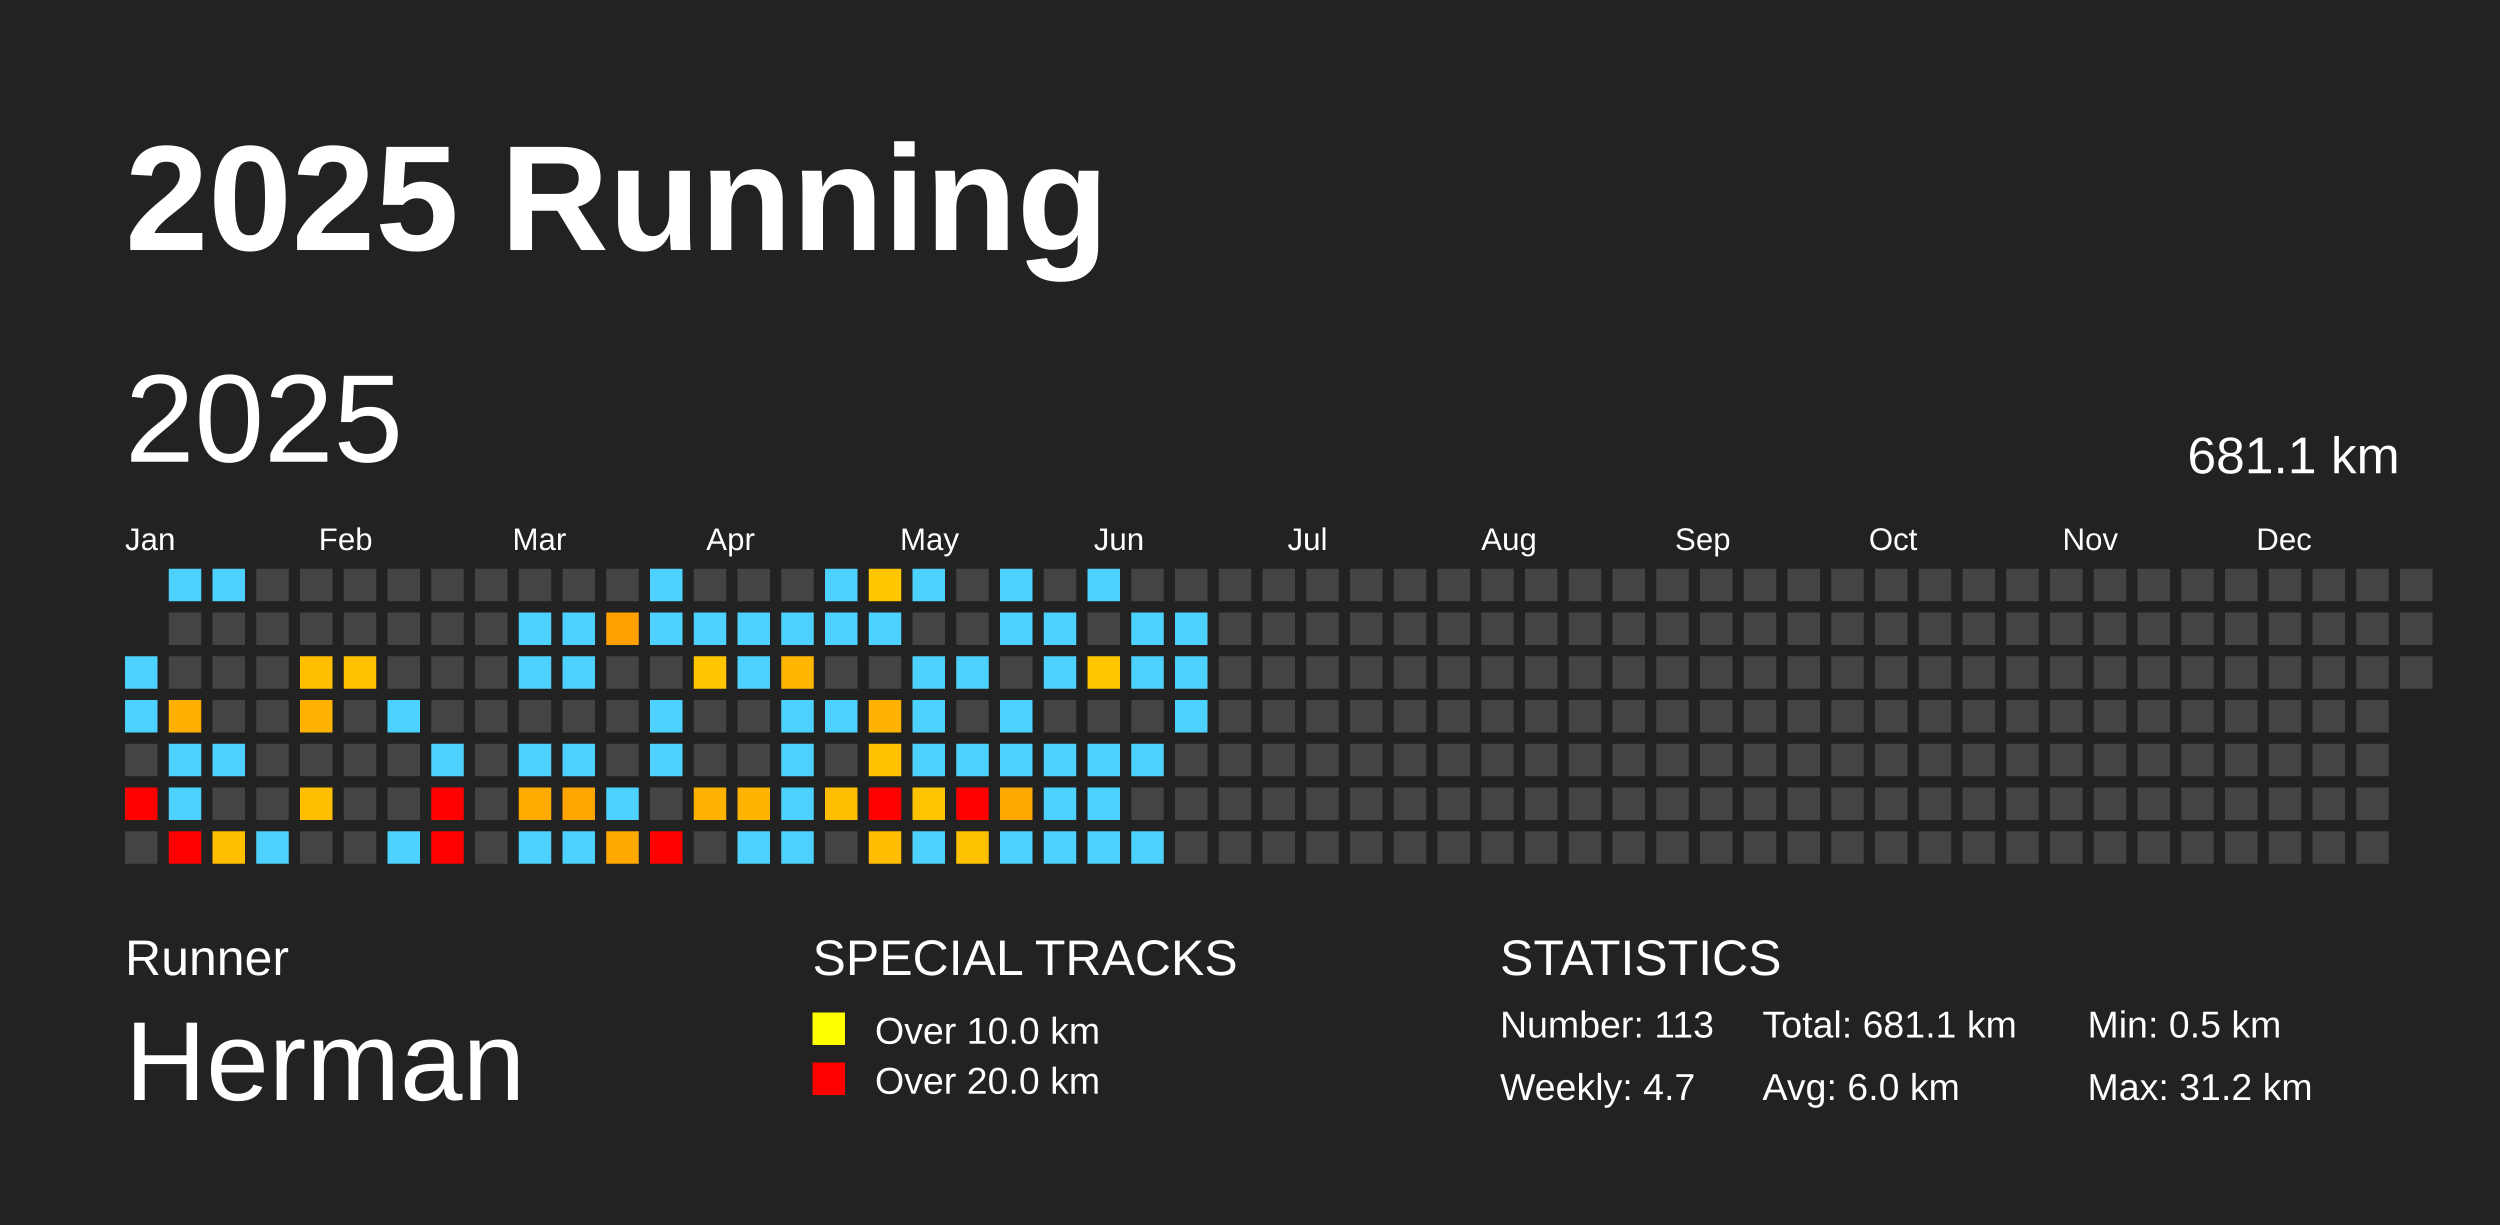
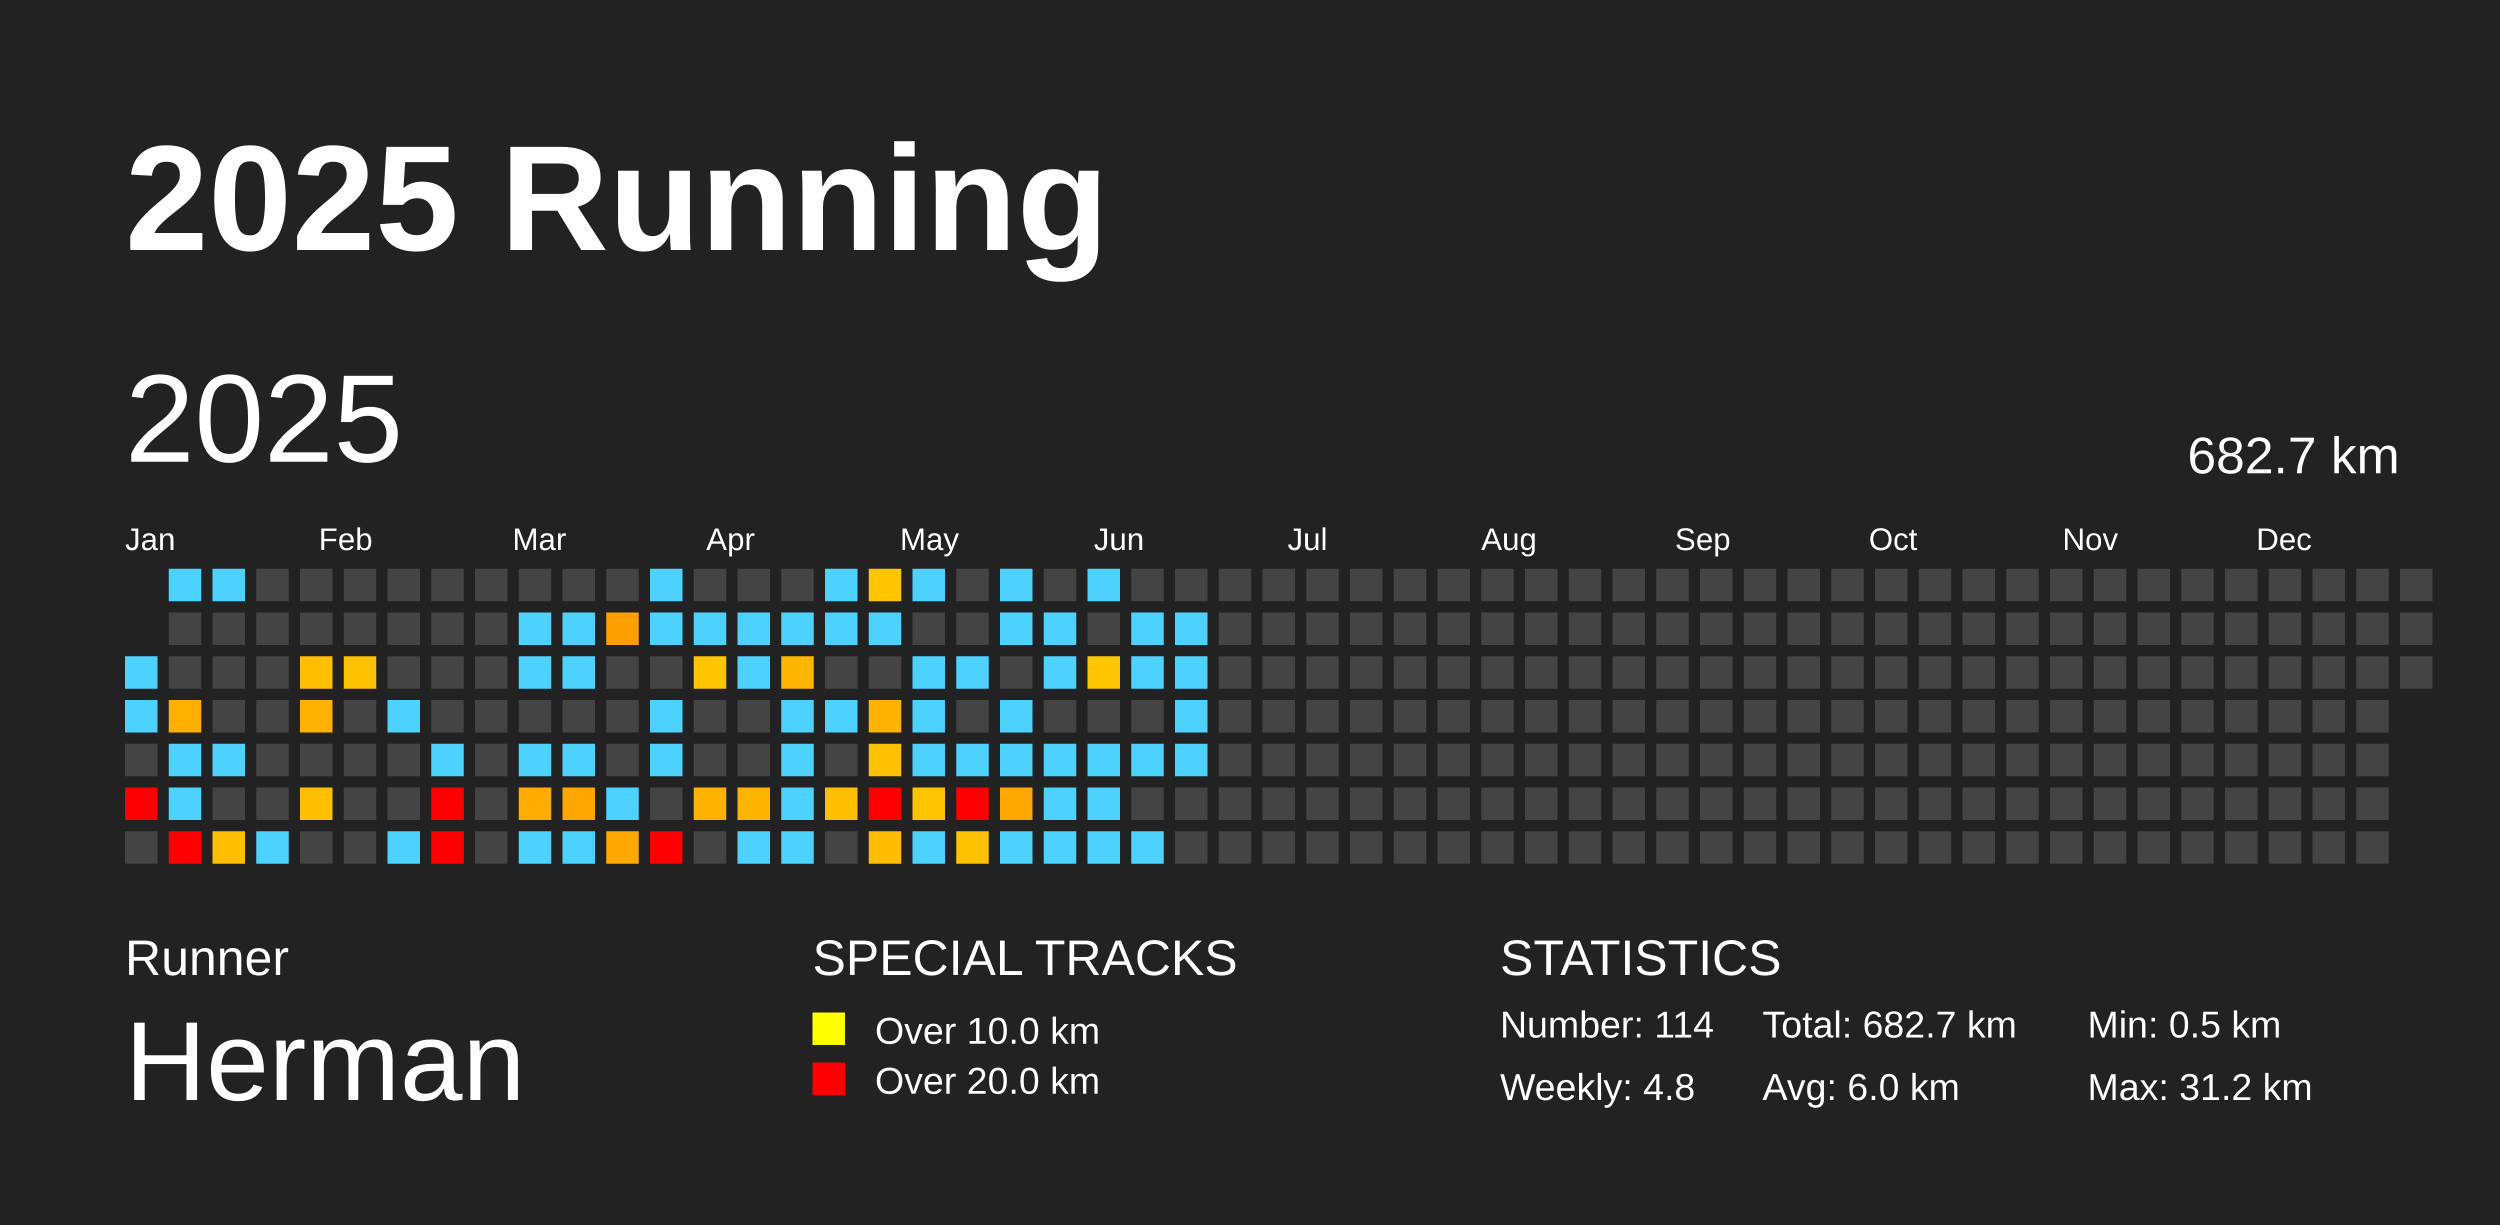
<svg xmlns="http://www.w3.org/2000/svg" baseProfile="full" height="98mm" version="1.1" viewBox="0,0,200,98" width="200mm">
  <defs />
  <rect fill="#222222" height="98" width="200" x="0" y="0" />
  <text fill="#FFFFFF" style="font-size:12px; font-family:Arial; font-weight:bold;" x="10" y="20">2025 Running</text>
  <text fill="#FFFFFF" style="font-size:4px; font-family:Arial" x="10" y="78">Runner</text>
  <text fill="#FFFFFF" style="font-size:9px; font-family:Arial" x="10" y="88">Herman</text>
  <text fill="#FFFFFF" style="font-size:4px; font-family:Arial" x="65" y="78">SPECIAL TRACKS</text>
  <rect fill="yellow" height="2.6" width="2.6" x="65" y="81" />
  <text fill="#FFFFFF" style="font-size:3px; font-family:Arial" x="70" y="83.5">Over 10.0 km</text>
  <rect fill="red" height="2.6" width="2.6" x="65" y="85" />
  <text fill="#FFFFFF" style="font-size:3px; font-family:Arial" x="70" y="87.5">Over 20.0 km</text>
  <text fill="#FFFFFF" style="font-size:4px; font-family:Arial" x="120" y="78">STATISTICS</text>
-   <text fill="#FFFFFF" style="font-size:3px; font-family:Arial" x="120" y="83">Number: 113</text>
-   <text fill="#FFFFFF" style="font-size:3px; font-family:Arial" x="120" y="88">Weekly: 4.7</text>
-   <text fill="#FFFFFF" style="font-size:3px; font-family:Arial" x="141" y="83">Total: 681.1 km</text>
+   <text fill="#FFFFFF" style="font-size:3px; font-family:Arial" x="120" y="83">Number: 114</text>
+   <text fill="#FFFFFF" style="font-size:3px; font-family:Arial" x="120" y="88">Weekly: 4.8</text>
+   <text fill="#FFFFFF" style="font-size:3px; font-family:Arial" x="141" y="83">Total: 682.7 km</text>
  <text fill="#FFFFFF" style="font-size:3px; font-family:Arial" x="141" y="88">Avg: 6.0 km</text>
  <text fill="#FFFFFF" style="font-size:3px; font-family:Arial" x="167" y="83">Min: 0.5 km</text>
  <text fill="#FFFFFF" style="font-size:3px; font-family:Arial" x="167" y="88">Max: 31.2 km</text>
  <text dominant-baseline="hanging" fill="#FFFFFF" style="font-size:10.0px; font-family:Arial;" x="10" y="30">2025</text>
-   <text dominant-baseline="hanging" fill="#FFFFFF" style="font-size:4.125px; font-family:Arial;" x="175" y="35">681.1 km</text>
+   <text dominant-baseline="hanging" fill="#FFFFFF" style="font-size:4.125px; font-family:Arial;" x="175" y="35">682.7 km</text>
  <text fill="#FFFFFF" style="font-size:2.5px; font-family:Arial" x="10.0" y="44">Jan</text>
  <text fill="#FFFFFF" style="font-size:2.5px; font-family:Arial" x="25.5" y="44">Feb</text>
  <text fill="#FFFFFF" style="font-size:2.5px; font-family:Arial" x="41.0" y="44">Mar</text>
  <text fill="#FFFFFF" style="font-size:2.5px; font-family:Arial" x="56.5" y="44">Apr</text>
  <text fill="#FFFFFF" style="font-size:2.5px; font-family:Arial" x="72.0" y="44">May</text>
  <text fill="#FFFFFF" style="font-size:2.5px; font-family:Arial" x="87.5" y="44">Jun</text>
  <text fill="#FFFFFF" style="font-size:2.5px; font-family:Arial" x="103.0" y="44">Jul</text>
  <text fill="#FFFFFF" style="font-size:2.5px; font-family:Arial" x="118.5" y="44">Aug</text>
  <text fill="#FFFFFF" style="font-size:2.5px; font-family:Arial" x="134.0" y="44">Sep</text>
  <text fill="#FFFFFF" style="font-size:2.5px; font-family:Arial" x="149.5" y="44">Oct</text>
  <text fill="#FFFFFF" style="font-size:2.5px; font-family:Arial" x="165.0" y="44">Nov</text>
  <text fill="#FFFFFF" style="font-size:2.5px; font-family:Arial" x="180.5" y="44">Dec</text>
  <rect fill="#4dd2ff" height="2.6" width="2.6" x="10.0" y="52.5" />
  <rect fill="#4dd2ff" height="2.6" width="2.6" x="10.0" y="56.0" />
  <rect fill="#444444" height="2.6" width="2.6" x="10.0" y="59.5" />
  <rect fill="red" height="2.6" width="2.6" x="10.0" y="63.0" />
  <rect fill="#444444" height="2.6" width="2.6" x="10.0" y="66.5" />
  <rect fill="#4dd2ff" height="2.6" width="2.6" x="13.5" y="45.5" />
  <rect fill="#444444" height="2.6" width="2.6" x="13.5" y="49.0" />
  <rect fill="#444444" height="2.6" width="2.6" x="13.5" y="52.5" />
  <rect fill="#ffaf00" height="2.6" width="2.6" x="13.5" y="56.0" />
  <rect fill="#4dd2ff" height="2.6" width="2.6" x="13.5" y="59.5" />
  <rect fill="#4dd2ff" height="2.6" width="2.6" x="13.5" y="63.0" />
  <rect fill="red" height="2.6" width="2.6" x="13.5" y="66.5" />
  <rect fill="#4dd2ff" height="2.6" width="2.6" x="17.0" y="45.5" />
  <rect fill="#444444" height="2.6" width="2.6" x="17.0" y="49.0" />
  <rect fill="#444444" height="2.6" width="2.6" x="17.0" y="52.5" />
  <rect fill="#444444" height="2.6" width="2.6" x="17.0" y="56.0" />
  <rect fill="#4dd2ff" height="2.6" width="2.6" x="17.0" y="59.5" />
  <rect fill="#444444" height="2.6" width="2.6" x="17.0" y="63.0" />
  <rect fill="#ffbe00" height="2.6" width="2.6" x="17.0" y="66.5" />
  <rect fill="#444444" height="2.6" width="2.6" x="20.5" y="45.5" />
  <rect fill="#444444" height="2.6" width="2.6" x="20.5" y="49.0" />
  <rect fill="#444444" height="2.6" width="2.6" x="20.5" y="52.5" />
  <rect fill="#444444" height="2.6" width="2.6" x="20.5" y="56.0" />
  <rect fill="#444444" height="2.6" width="2.6" x="20.5" y="59.5" />
  <rect fill="#444444" height="2.6" width="2.6" x="20.5" y="63.0" />
  <rect fill="#4dd2ff" height="2.6" width="2.6" x="20.5" y="66.5" />
  <rect fill="#444444" height="2.6" width="2.6" x="24.0" y="45.5" />
  <rect fill="#444444" height="2.6" width="2.6" x="24.0" y="49.0" />
  <rect fill="#ffbf00" height="2.6" width="2.6" x="24.0" y="52.5" />
  <rect fill="#ffb300" height="2.6" width="2.6" x="24.0" y="56.0" />
  <rect fill="#444444" height="2.6" width="2.6" x="24.0" y="59.5" />
  <rect fill="#ffbf00" height="2.6" width="2.6" x="24.0" y="63.0" />
  <rect fill="#444444" height="2.6" width="2.6" x="24.0" y="66.5" />
  <rect fill="#444444" height="2.6" width="2.6" x="27.5" y="45.5" />
  <rect fill="#444444" height="2.6" width="2.6" x="27.5" y="49.0" />
  <rect fill="#ffc100" height="2.6" width="2.6" x="27.5" y="52.5" />
  <rect fill="#444444" height="2.6" width="2.6" x="27.5" y="56.0" />
  <rect fill="#444444" height="2.6" width="2.6" x="27.5" y="59.5" />
  <rect fill="#444444" height="2.6" width="2.6" x="27.5" y="63.0" />
  <rect fill="#444444" height="2.6" width="2.6" x="27.5" y="66.5" />
  <rect fill="#444444" height="2.6" width="2.6" x="31.0" y="45.5" />
  <rect fill="#444444" height="2.6" width="2.6" x="31.0" y="49.0" />
  <rect fill="#444444" height="2.6" width="2.6" x="31.0" y="52.5" />
  <rect fill="#4dd2ff" height="2.6" width="2.6" x="31.0" y="56.0" />
  <rect fill="#444444" height="2.6" width="2.6" x="31.0" y="59.5" />
  <rect fill="#444444" height="2.6" width="2.6" x="31.0" y="63.0" />
  <rect fill="#4dd2ff" height="2.6" width="2.6" x="31.0" y="66.5" />
  <rect fill="#444444" height="2.6" width="2.6" x="34.5" y="45.5" />
  <rect fill="#444444" height="2.6" width="2.6" x="34.5" y="49.0" />
  <rect fill="#444444" height="2.6" width="2.6" x="34.5" y="52.5" />
  <rect fill="#444444" height="2.6" width="2.6" x="34.5" y="56.0" />
  <rect fill="#4dd2ff" height="2.6" width="2.6" x="34.5" y="59.5" />
  <rect fill="red" height="2.6" width="2.6" x="34.5" y="63.0" />
  <rect fill="red" height="2.6" width="2.6" x="34.5" y="66.5" />
  <rect fill="#444444" height="2.6" width="2.6" x="38.0" y="45.5" />
  <rect fill="#444444" height="2.6" width="2.6" x="38.0" y="49.0" />
  <rect fill="#444444" height="2.6" width="2.6" x="38.0" y="52.5" />
  <rect fill="#444444" height="2.6" width="2.6" x="38.0" y="56.0" />
  <rect fill="#444444" height="2.6" width="2.6" x="38.0" y="59.5" />
  <rect fill="#444444" height="2.6" width="2.6" x="38.0" y="63.0" />
  <rect fill="#444444" height="2.6" width="2.6" x="38.0" y="66.5" />
  <rect fill="#444444" height="2.6" width="2.6" x="41.5" y="45.5" />
  <rect fill="#4dd2ff" height="2.6" width="2.6" x="41.5" y="49.0" />
  <rect fill="#4dd2ff" height="2.6" width="2.6" x="41.5" y="52.5" />
  <rect fill="#444444" height="2.6" width="2.6" x="41.5" y="56.0" />
  <rect fill="#4dd2ff" height="2.6" width="2.6" x="41.5" y="59.5" />
  <rect fill="#ffab00" height="2.6" width="2.6" x="41.5" y="63.0" />
  <rect fill="#4dd2ff" height="2.6" width="2.6" x="41.5" y="66.5" />
  <rect fill="#444444" height="2.6" width="2.6" x="45.0" y="45.5" />
  <rect fill="#4dd2ff" height="2.6" width="2.6" x="45.0" y="49.0" />
  <rect fill="#4dd2ff" height="2.6" width="2.6" x="45.0" y="52.5" />
  <rect fill="#444444" height="2.6" width="2.6" x="45.0" y="56.0" />
  <rect fill="#4dd2ff" height="2.6" width="2.6" x="45.0" y="59.5" />
  <rect fill="#ffa600" height="2.6" width="2.6" x="45.0" y="63.0" />
  <rect fill="#4dd2ff" height="2.6" width="2.6" x="45.0" y="66.5" />
  <rect fill="#444444" height="2.6" width="2.6" x="48.5" y="45.5" />
  <rect fill="#ff9f00" height="2.6" width="2.6" x="48.5" y="49.0" />
  <rect fill="#444444" height="2.6" width="2.6" x="48.5" y="52.5" />
  <rect fill="#444444" height="2.6" width="2.6" x="48.5" y="56.0" />
  <rect fill="#444444" height="2.6" width="2.6" x="48.5" y="59.5" />
  <rect fill="#4dd2ff" height="2.6" width="2.6" x="48.5" y="63.0" />
  <rect fill="#ffa800" height="2.6" width="2.6" x="48.5" y="66.5" />
  <rect fill="#4dd2ff" height="2.6" width="2.6" x="52.0" y="45.5" />
  <rect fill="#4dd2ff" height="2.6" width="2.6" x="52.0" y="49.0" />
  <rect fill="#444444" height="2.6" width="2.6" x="52.0" y="52.5" />
  <rect fill="#4dd2ff" height="2.6" width="2.6" x="52.0" y="56.0" />
  <rect fill="#4dd2ff" height="2.6" width="2.6" x="52.0" y="59.5" />
  <rect fill="#444444" height="2.6" width="2.6" x="52.0" y="63.0" />
  <rect fill="red" height="2.6" width="2.6" x="52.0" y="66.5" />
  <rect fill="#444444" height="2.6" width="2.6" x="55.5" y="45.5" />
  <rect fill="#4dd2ff" height="2.6" width="2.6" x="55.5" y="49.0" />
  <rect fill="#ffc500" height="2.6" width="2.6" x="55.5" y="52.5" />
  <rect fill="#444444" height="2.6" width="2.6" x="55.5" y="56.0" />
  <rect fill="#444444" height="2.6" width="2.6" x="55.5" y="59.5" />
  <rect fill="#ffb300" height="2.6" width="2.6" x="55.5" y="63.0" />
  <rect fill="#444444" height="2.6" width="2.6" x="55.5" y="66.5" />
  <rect fill="#444444" height="2.6" width="2.6" x="59.0" y="45.5" />
  <rect fill="#4dd2ff" height="2.6" width="2.6" x="59.0" y="49.0" />
  <rect fill="#4dd2ff" height="2.6" width="2.6" x="59.0" y="52.5" />
  <rect fill="#444444" height="2.6" width="2.6" x="59.0" y="56.0" />
  <rect fill="#444444" height="2.6" width="2.6" x="59.0" y="59.5" />
  <rect fill="#ffb400" height="2.6" width="2.6" x="59.0" y="63.0" />
  <rect fill="#4dd2ff" height="2.6" width="2.6" x="59.0" y="66.5" />
  <rect fill="#444444" height="2.6" width="2.6" x="62.5" y="45.5" />
  <rect fill="#4dd2ff" height="2.6" width="2.6" x="62.5" y="49.0" />
  <rect fill="#ffb600" height="2.6" width="2.6" x="62.5" y="52.5" />
  <rect fill="#4dd2ff" height="2.6" width="2.6" x="62.5" y="56.0" />
  <rect fill="#4dd2ff" height="2.6" width="2.6" x="62.5" y="59.5" />
  <rect fill="#4dd2ff" height="2.6" width="2.6" x="62.5" y="63.0" />
  <rect fill="#4dd2ff" height="2.6" width="2.6" x="62.5" y="66.5" />
  <rect fill="#4dd2ff" height="2.6" width="2.6" x="66.0" y="45.5" />
  <rect fill="#4dd2ff" height="2.6" width="2.6" x="66.0" y="49.0" />
  <rect fill="#444444" height="2.6" width="2.6" x="66.0" y="52.5" />
  <rect fill="#4dd2ff" height="2.6" width="2.6" x="66.0" y="56.0" />
  <rect fill="#444444" height="2.6" width="2.6" x="66.0" y="59.5" />
  <rect fill="#ffbf00" height="2.6" width="2.6" x="66.0" y="63.0" />
  <rect fill="#444444" height="2.6" width="2.6" x="66.0" y="66.5" />
  <rect fill="#ffc600" height="2.6" width="2.6" x="69.5" y="45.5" />
  <rect fill="#4dd2ff" height="2.6" width="2.6" x="69.5" y="49.0" />
  <rect fill="#444444" height="2.6" width="2.6" x="69.5" y="52.5" />
  <rect fill="#ffb200" height="2.6" width="2.6" x="69.5" y="56.0" />
  <rect fill="#ffc100" height="2.6" width="2.6" x="69.5" y="59.5" />
  <rect fill="red" height="2.6" width="2.6" x="69.5" y="63.0" />
  <rect fill="#ffbc00" height="2.6" width="2.6" x="69.5" y="66.5" />
  <rect fill="#4dd2ff" height="2.6" width="2.6" x="73.0" y="45.5" />
  <rect fill="#444444" height="2.6" width="2.6" x="73.0" y="49.0" />
  <rect fill="#4dd2ff" height="2.6" width="2.6" x="73.0" y="52.5" />
  <rect fill="#4dd2ff" height="2.6" width="2.6" x="73.0" y="56.0" />
  <rect fill="#4dd2ff" height="2.6" width="2.6" x="73.0" y="59.5" />
  <rect fill="#ffc400" height="2.6" width="2.6" x="73.0" y="63.0" />
  <rect fill="#4dd2ff" height="2.6" width="2.6" x="73.0" y="66.5" />
  <rect fill="#444444" height="2.6" width="2.6" x="76.5" y="45.5" />
  <rect fill="#444444" height="2.6" width="2.6" x="76.5" y="49.0" />
  <rect fill="#4dd2ff" height="2.6" width="2.6" x="76.5" y="52.5" />
  <rect fill="#444444" height="2.6" width="2.6" x="76.5" y="56.0" />
  <rect fill="#4dd2ff" height="2.6" width="2.6" x="76.5" y="59.5" />
  <rect fill="red" height="2.6" width="2.6" x="76.5" y="63.0" />
  <rect fill="#ffc200" height="2.6" width="2.6" x="76.5" y="66.5" />
  <rect fill="#4dd2ff" height="2.6" width="2.6" x="80.0" y="45.5" />
  <rect fill="#4dd2ff" height="2.6" width="2.6" x="80.0" y="49.0" />
  <rect fill="#444444" height="2.6" width="2.6" x="80.0" y="52.5" />
  <rect fill="#4dd2ff" height="2.6" width="2.6" x="80.0" y="56.0" />
  <rect fill="#4dd2ff" height="2.6" width="2.6" x="80.0" y="59.5" />
  <rect fill="#ffa800" height="2.6" width="2.6" x="80.0" y="63.0" />
  <rect fill="#4dd2ff" height="2.6" width="2.6" x="80.0" y="66.5" />
  <rect fill="#444444" height="2.6" width="2.6" x="83.5" y="45.5" />
  <rect fill="#4dd2ff" height="2.6" width="2.6" x="83.5" y="49.0" />
  <rect fill="#4dd2ff" height="2.6" width="2.6" x="83.5" y="52.5" />
  <rect fill="#444444" height="2.6" width="2.6" x="83.5" y="56.0" />
  <rect fill="#4dd2ff" height="2.6" width="2.6" x="83.5" y="59.5" />
  <rect fill="#4dd2ff" height="2.6" width="2.6" x="83.5" y="63.0" />
  <rect fill="#4dd2ff" height="2.6" width="2.6" x="83.5" y="66.5" />
  <rect fill="#4dd2ff" height="2.6" width="2.6" x="87.0" y="45.5" />
  <rect fill="#444444" height="2.6" width="2.6" x="87.0" y="49.0" />
  <rect fill="#ffc600" height="2.6" width="2.6" x="87.0" y="52.5" />
  <rect fill="#444444" height="2.6" width="2.6" x="87.0" y="56.0" />
  <rect fill="#4dd2ff" height="2.6" width="2.6" x="87.0" y="59.5" />
  <rect fill="#4dd2ff" height="2.6" width="2.6" x="87.0" y="63.0" />
  <rect fill="#4dd2ff" height="2.6" width="2.6" x="87.0" y="66.5" />
  <rect fill="#444444" height="2.6" width="2.6" x="90.5" y="45.5" />
  <rect fill="#4dd2ff" height="2.6" width="2.6" x="90.5" y="49.0" />
  <rect fill="#4dd2ff" height="2.6" width="2.6" x="90.5" y="52.5" />
  <rect fill="#444444" height="2.6" width="2.6" x="90.5" y="56.0" />
  <rect fill="#4dd2ff" height="2.6" width="2.6" x="90.5" y="59.5" />
  <rect fill="#444444" height="2.6" width="2.6" x="90.5" y="63.0" />
  <rect fill="#4dd2ff" height="2.6" width="2.6" x="90.5" y="66.5" />
  <rect fill="#444444" height="2.6" width="2.6" x="94.0" y="45.5" />
  <rect fill="#4dd2ff" height="2.6" width="2.6" x="94.0" y="49.0" />
  <rect fill="#4dd2ff" height="2.6" width="2.6" x="94.0" y="52.5" />
  <rect fill="#4dd2ff" height="2.6" width="2.6" x="94.0" y="56.0" />
-   <rect fill="#444444" height="2.6" width="2.6" x="94.0" y="59.5" />
+   <rect fill="#4dd2ff" height="2.6" width="2.6" x="94.0" y="59.5" />
  <rect fill="#444444" height="2.6" width="2.6" x="94.0" y="63.0" />
  <rect fill="#444444" height="2.6" width="2.6" x="94.0" y="66.5" />
  <rect fill="#444444" height="2.6" width="2.6" x="97.5" y="45.5" />
  <rect fill="#444444" height="2.6" width="2.6" x="97.5" y="49.0" />
  <rect fill="#444444" height="2.6" width="2.6" x="97.5" y="52.5" />
  <rect fill="#444444" height="2.6" width="2.6" x="97.5" y="56.0" />
  <rect fill="#444444" height="2.6" width="2.6" x="97.5" y="59.5" />
  <rect fill="#444444" height="2.6" width="2.6" x="97.5" y="63.0" />
  <rect fill="#444444" height="2.6" width="2.6" x="97.5" y="66.5" />
  <rect fill="#444444" height="2.6" width="2.6" x="101.0" y="45.5" />
  <rect fill="#444444" height="2.6" width="2.6" x="101.0" y="49.0" />
  <rect fill="#444444" height="2.6" width="2.6" x="101.0" y="52.5" />
  <rect fill="#444444" height="2.6" width="2.6" x="101.0" y="56.0" />
  <rect fill="#444444" height="2.6" width="2.6" x="101.0" y="59.5" />
  <rect fill="#444444" height="2.6" width="2.6" x="101.0" y="63.0" />
  <rect fill="#444444" height="2.6" width="2.6" x="101.0" y="66.5" />
  <rect fill="#444444" height="2.6" width="2.6" x="104.5" y="45.5" />
  <rect fill="#444444" height="2.6" width="2.6" x="104.5" y="49.0" />
  <rect fill="#444444" height="2.6" width="2.6" x="104.5" y="52.5" />
  <rect fill="#444444" height="2.6" width="2.6" x="104.5" y="56.0" />
  <rect fill="#444444" height="2.6" width="2.6" x="104.5" y="59.5" />
  <rect fill="#444444" height="2.6" width="2.6" x="104.5" y="63.0" />
  <rect fill="#444444" height="2.6" width="2.6" x="104.5" y="66.5" />
  <rect fill="#444444" height="2.6" width="2.6" x="108.0" y="45.5" />
  <rect fill="#444444" height="2.6" width="2.6" x="108.0" y="49.0" />
  <rect fill="#444444" height="2.6" width="2.6" x="108.0" y="52.5" />
  <rect fill="#444444" height="2.6" width="2.6" x="108.0" y="56.0" />
  <rect fill="#444444" height="2.6" width="2.6" x="108.0" y="59.5" />
  <rect fill="#444444" height="2.6" width="2.6" x="108.0" y="63.0" />
  <rect fill="#444444" height="2.6" width="2.6" x="108.0" y="66.5" />
  <rect fill="#444444" height="2.6" width="2.6" x="111.5" y="45.5" />
  <rect fill="#444444" height="2.6" width="2.6" x="111.5" y="49.0" />
  <rect fill="#444444" height="2.6" width="2.6" x="111.5" y="52.5" />
  <rect fill="#444444" height="2.6" width="2.6" x="111.5" y="56.0" />
  <rect fill="#444444" height="2.6" width="2.6" x="111.5" y="59.5" />
  <rect fill="#444444" height="2.6" width="2.6" x="111.5" y="63.0" />
  <rect fill="#444444" height="2.6" width="2.6" x="111.5" y="66.5" />
  <rect fill="#444444" height="2.6" width="2.6" x="115.0" y="45.5" />
  <rect fill="#444444" height="2.6" width="2.6" x="115.0" y="49.0" />
  <rect fill="#444444" height="2.6" width="2.6" x="115.0" y="52.5" />
  <rect fill="#444444" height="2.6" width="2.6" x="115.0" y="56.0" />
  <rect fill="#444444" height="2.6" width="2.6" x="115.0" y="59.5" />
  <rect fill="#444444" height="2.6" width="2.6" x="115.0" y="63.0" />
  <rect fill="#444444" height="2.6" width="2.6" x="115.0" y="66.5" />
  <rect fill="#444444" height="2.6" width="2.6" x="118.5" y="45.5" />
  <rect fill="#444444" height="2.6" width="2.6" x="118.5" y="49.0" />
  <rect fill="#444444" height="2.6" width="2.6" x="118.5" y="52.5" />
  <rect fill="#444444" height="2.6" width="2.6" x="118.5" y="56.0" />
  <rect fill="#444444" height="2.6" width="2.6" x="118.5" y="59.5" />
  <rect fill="#444444" height="2.6" width="2.6" x="118.5" y="63.0" />
  <rect fill="#444444" height="2.6" width="2.6" x="118.5" y="66.5" />
  <rect fill="#444444" height="2.6" width="2.6" x="122.0" y="45.5" />
  <rect fill="#444444" height="2.6" width="2.6" x="122.0" y="49.0" />
  <rect fill="#444444" height="2.6" width="2.6" x="122.0" y="52.5" />
  <rect fill="#444444" height="2.6" width="2.6" x="122.0" y="56.0" />
  <rect fill="#444444" height="2.6" width="2.6" x="122.0" y="59.5" />
  <rect fill="#444444" height="2.6" width="2.6" x="122.0" y="63.0" />
  <rect fill="#444444" height="2.6" width="2.6" x="122.0" y="66.5" />
  <rect fill="#444444" height="2.6" width="2.6" x="125.5" y="45.5" />
  <rect fill="#444444" height="2.6" width="2.6" x="125.5" y="49.0" />
  <rect fill="#444444" height="2.6" width="2.6" x="125.5" y="52.5" />
  <rect fill="#444444" height="2.6" width="2.6" x="125.5" y="56.0" />
  <rect fill="#444444" height="2.6" width="2.6" x="125.5" y="59.5" />
  <rect fill="#444444" height="2.6" width="2.6" x="125.5" y="63.0" />
  <rect fill="#444444" height="2.6" width="2.6" x="125.5" y="66.5" />
  <rect fill="#444444" height="2.6" width="2.6" x="129.0" y="45.5" />
  <rect fill="#444444" height="2.6" width="2.6" x="129.0" y="49.0" />
  <rect fill="#444444" height="2.6" width="2.6" x="129.0" y="52.5" />
  <rect fill="#444444" height="2.6" width="2.6" x="129.0" y="56.0" />
  <rect fill="#444444" height="2.6" width="2.6" x="129.0" y="59.5" />
  <rect fill="#444444" height="2.6" width="2.6" x="129.0" y="63.0" />
  <rect fill="#444444" height="2.6" width="2.6" x="129.0" y="66.5" />
  <rect fill="#444444" height="2.6" width="2.6" x="132.5" y="45.5" />
  <rect fill="#444444" height="2.6" width="2.6" x="132.5" y="49.0" />
  <rect fill="#444444" height="2.6" width="2.6" x="132.5" y="52.5" />
  <rect fill="#444444" height="2.6" width="2.6" x="132.5" y="56.0" />
  <rect fill="#444444" height="2.6" width="2.6" x="132.5" y="59.5" />
  <rect fill="#444444" height="2.6" width="2.6" x="132.5" y="63.0" />
  <rect fill="#444444" height="2.6" width="2.6" x="132.5" y="66.5" />
  <rect fill="#444444" height="2.6" width="2.6" x="136.0" y="45.5" />
  <rect fill="#444444" height="2.6" width="2.6" x="136.0" y="49.0" />
  <rect fill="#444444" height="2.6" width="2.6" x="136.0" y="52.5" />
  <rect fill="#444444" height="2.6" width="2.6" x="136.0" y="56.0" />
  <rect fill="#444444" height="2.6" width="2.6" x="136.0" y="59.5" />
  <rect fill="#444444" height="2.6" width="2.6" x="136.0" y="63.0" />
  <rect fill="#444444" height="2.6" width="2.6" x="136.0" y="66.5" />
  <rect fill="#444444" height="2.6" width="2.6" x="139.5" y="45.5" />
  <rect fill="#444444" height="2.6" width="2.6" x="139.5" y="49.0" />
  <rect fill="#444444" height="2.6" width="2.6" x="139.5" y="52.5" />
  <rect fill="#444444" height="2.6" width="2.6" x="139.5" y="56.0" />
  <rect fill="#444444" height="2.6" width="2.6" x="139.5" y="59.5" />
  <rect fill="#444444" height="2.6" width="2.6" x="139.5" y="63.0" />
  <rect fill="#444444" height="2.6" width="2.6" x="139.5" y="66.5" />
  <rect fill="#444444" height="2.6" width="2.6" x="143.0" y="45.5" />
  <rect fill="#444444" height="2.6" width="2.6" x="143.0" y="49.0" />
  <rect fill="#444444" height="2.6" width="2.6" x="143.0" y="52.5" />
  <rect fill="#444444" height="2.6" width="2.6" x="143.0" y="56.0" />
  <rect fill="#444444" height="2.6" width="2.6" x="143.0" y="59.5" />
  <rect fill="#444444" height="2.6" width="2.6" x="143.0" y="63.0" />
  <rect fill="#444444" height="2.6" width="2.6" x="143.0" y="66.5" />
  <rect fill="#444444" height="2.6" width="2.6" x="146.5" y="45.5" />
  <rect fill="#444444" height="2.6" width="2.6" x="146.5" y="49.0" />
  <rect fill="#444444" height="2.6" width="2.6" x="146.5" y="52.5" />
  <rect fill="#444444" height="2.6" width="2.6" x="146.5" y="56.0" />
  <rect fill="#444444" height="2.6" width="2.6" x="146.5" y="59.5" />
  <rect fill="#444444" height="2.6" width="2.6" x="146.5" y="63.0" />
  <rect fill="#444444" height="2.6" width="2.6" x="146.5" y="66.5" />
  <rect fill="#444444" height="2.6" width="2.6" x="150.0" y="45.5" />
  <rect fill="#444444" height="2.6" width="2.6" x="150.0" y="49.0" />
  <rect fill="#444444" height="2.6" width="2.6" x="150.0" y="52.5" />
  <rect fill="#444444" height="2.6" width="2.6" x="150.0" y="56.0" />
  <rect fill="#444444" height="2.6" width="2.6" x="150.0" y="59.5" />
  <rect fill="#444444" height="2.6" width="2.6" x="150.0" y="63.0" />
  <rect fill="#444444" height="2.6" width="2.6" x="150.0" y="66.5" />
  <rect fill="#444444" height="2.6" width="2.6" x="153.5" y="45.5" />
  <rect fill="#444444" height="2.6" width="2.6" x="153.5" y="49.0" />
  <rect fill="#444444" height="2.6" width="2.6" x="153.5" y="52.5" />
  <rect fill="#444444" height="2.6" width="2.6" x="153.5" y="56.0" />
  <rect fill="#444444" height="2.6" width="2.6" x="153.5" y="59.5" />
  <rect fill="#444444" height="2.6" width="2.6" x="153.5" y="63.0" />
  <rect fill="#444444" height="2.6" width="2.6" x="153.5" y="66.5" />
  <rect fill="#444444" height="2.6" width="2.6" x="157.0" y="45.5" />
  <rect fill="#444444" height="2.6" width="2.6" x="157.0" y="49.0" />
  <rect fill="#444444" height="2.6" width="2.6" x="157.0" y="52.5" />
  <rect fill="#444444" height="2.6" width="2.6" x="157.0" y="56.0" />
  <rect fill="#444444" height="2.6" width="2.6" x="157.0" y="59.5" />
  <rect fill="#444444" height="2.6" width="2.6" x="157.0" y="63.0" />
  <rect fill="#444444" height="2.6" width="2.6" x="157.0" y="66.5" />
  <rect fill="#444444" height="2.6" width="2.6" x="160.5" y="45.5" />
  <rect fill="#444444" height="2.6" width="2.6" x="160.5" y="49.0" />
  <rect fill="#444444" height="2.6" width="2.6" x="160.5" y="52.5" />
  <rect fill="#444444" height="2.6" width="2.6" x="160.5" y="56.0" />
  <rect fill="#444444" height="2.6" width="2.6" x="160.5" y="59.5" />
  <rect fill="#444444" height="2.6" width="2.6" x="160.5" y="63.0" />
  <rect fill="#444444" height="2.6" width="2.6" x="160.5" y="66.5" />
  <rect fill="#444444" height="2.6" width="2.6" x="164.0" y="45.5" />
  <rect fill="#444444" height="2.6" width="2.6" x="164.0" y="49.0" />
  <rect fill="#444444" height="2.6" width="2.6" x="164.0" y="52.5" />
  <rect fill="#444444" height="2.6" width="2.6" x="164.0" y="56.0" />
  <rect fill="#444444" height="2.6" width="2.6" x="164.0" y="59.5" />
  <rect fill="#444444" height="2.6" width="2.6" x="164.0" y="63.0" />
  <rect fill="#444444" height="2.6" width="2.6" x="164.0" y="66.5" />
  <rect fill="#444444" height="2.6" width="2.6" x="167.5" y="45.5" />
  <rect fill="#444444" height="2.6" width="2.6" x="167.5" y="49.0" />
  <rect fill="#444444" height="2.6" width="2.6" x="167.5" y="52.5" />
  <rect fill="#444444" height="2.6" width="2.6" x="167.5" y="56.0" />
  <rect fill="#444444" height="2.6" width="2.6" x="167.5" y="59.5" />
  <rect fill="#444444" height="2.6" width="2.6" x="167.5" y="63.0" />
  <rect fill="#444444" height="2.6" width="2.6" x="167.5" y="66.5" />
  <rect fill="#444444" height="2.6" width="2.6" x="171.0" y="45.5" />
  <rect fill="#444444" height="2.6" width="2.6" x="171.0" y="49.0" />
  <rect fill="#444444" height="2.6" width="2.6" x="171.0" y="52.5" />
  <rect fill="#444444" height="2.6" width="2.6" x="171.0" y="56.0" />
  <rect fill="#444444" height="2.6" width="2.6" x="171.0" y="59.5" />
  <rect fill="#444444" height="2.6" width="2.6" x="171.0" y="63.0" />
  <rect fill="#444444" height="2.6" width="2.6" x="171.0" y="66.5" />
  <rect fill="#444444" height="2.6" width="2.6" x="174.5" y="45.5" />
  <rect fill="#444444" height="2.6" width="2.6" x="174.5" y="49.0" />
  <rect fill="#444444" height="2.6" width="2.6" x="174.5" y="52.5" />
  <rect fill="#444444" height="2.6" width="2.6" x="174.5" y="56.0" />
  <rect fill="#444444" height="2.6" width="2.6" x="174.5" y="59.5" />
  <rect fill="#444444" height="2.6" width="2.6" x="174.5" y="63.0" />
  <rect fill="#444444" height="2.6" width="2.6" x="174.5" y="66.5" />
  <rect fill="#444444" height="2.6" width="2.6" x="178.0" y="45.5" />
  <rect fill="#444444" height="2.6" width="2.6" x="178.0" y="49.0" />
  <rect fill="#444444" height="2.6" width="2.6" x="178.0" y="52.5" />
  <rect fill="#444444" height="2.6" width="2.6" x="178.0" y="56.0" />
  <rect fill="#444444" height="2.6" width="2.6" x="178.0" y="59.5" />
  <rect fill="#444444" height="2.6" width="2.6" x="178.0" y="63.0" />
  <rect fill="#444444" height="2.6" width="2.6" x="178.0" y="66.5" />
  <rect fill="#444444" height="2.6" width="2.6" x="181.5" y="45.5" />
  <rect fill="#444444" height="2.6" width="2.6" x="181.5" y="49.0" />
  <rect fill="#444444" height="2.6" width="2.6" x="181.5" y="52.5" />
  <rect fill="#444444" height="2.6" width="2.6" x="181.5" y="56.0" />
  <rect fill="#444444" height="2.6" width="2.6" x="181.5" y="59.5" />
  <rect fill="#444444" height="2.6" width="2.6" x="181.5" y="63.0" />
  <rect fill="#444444" height="2.6" width="2.6" x="181.5" y="66.5" />
  <rect fill="#444444" height="2.6" width="2.6" x="185.0" y="45.5" />
  <rect fill="#444444" height="2.6" width="2.6" x="185.0" y="49.0" />
  <rect fill="#444444" height="2.6" width="2.6" x="185.0" y="52.5" />
  <rect fill="#444444" height="2.6" width="2.6" x="185.0" y="56.0" />
  <rect fill="#444444" height="2.6" width="2.6" x="185.0" y="59.5" />
  <rect fill="#444444" height="2.6" width="2.6" x="185.0" y="63.0" />
  <rect fill="#444444" height="2.6" width="2.6" x="185.0" y="66.5" />
  <rect fill="#444444" height="2.6" width="2.6" x="188.5" y="45.5" />
  <rect fill="#444444" height="2.6" width="2.6" x="188.5" y="49.0" />
  <rect fill="#444444" height="2.6" width="2.6" x="188.5" y="52.5" />
  <rect fill="#444444" height="2.6" width="2.6" x="188.5" y="56.0" />
  <rect fill="#444444" height="2.6" width="2.6" x="188.5" y="59.5" />
  <rect fill="#444444" height="2.6" width="2.6" x="188.5" y="63.0" />
  <rect fill="#444444" height="2.6" width="2.6" x="188.5" y="66.5" />
  <rect fill="#444444" height="2.6" width="2.6" x="192.0" y="45.5" />
  <rect fill="#444444" height="2.6" width="2.6" x="192.0" y="49.0" />
  <rect fill="#444444" height="2.6" width="2.6" x="192.0" y="52.5" />
</svg>
